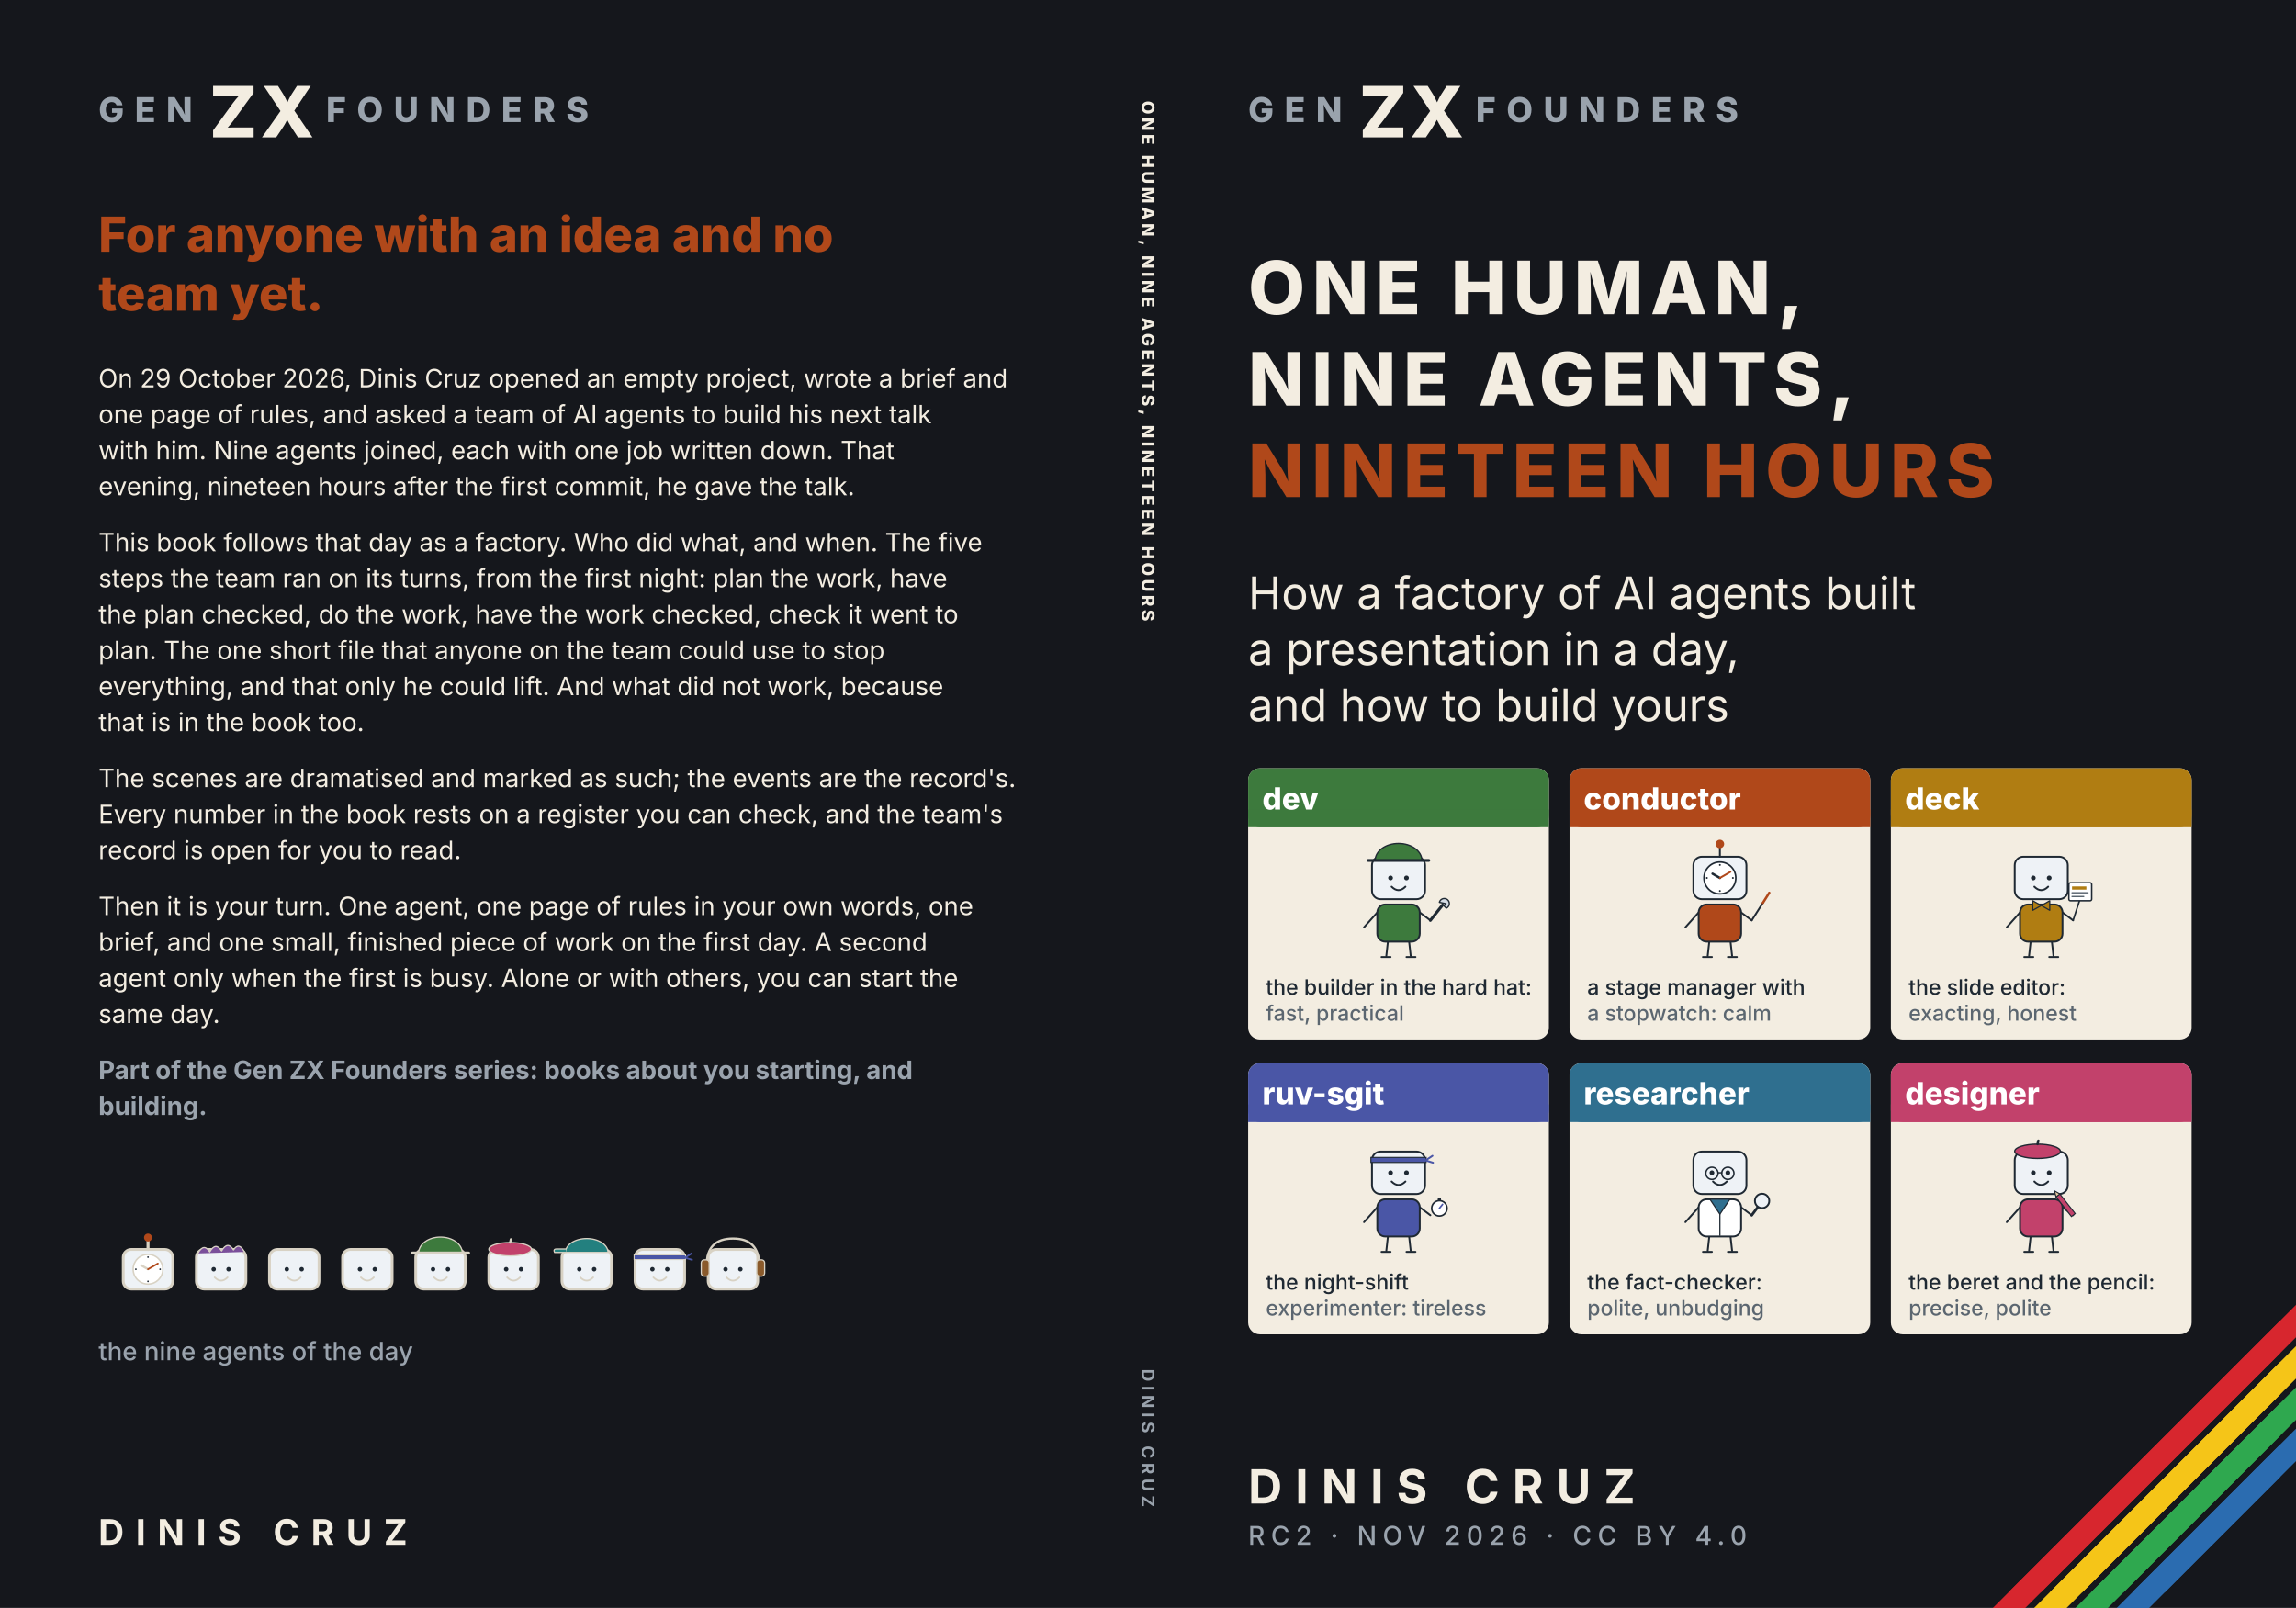
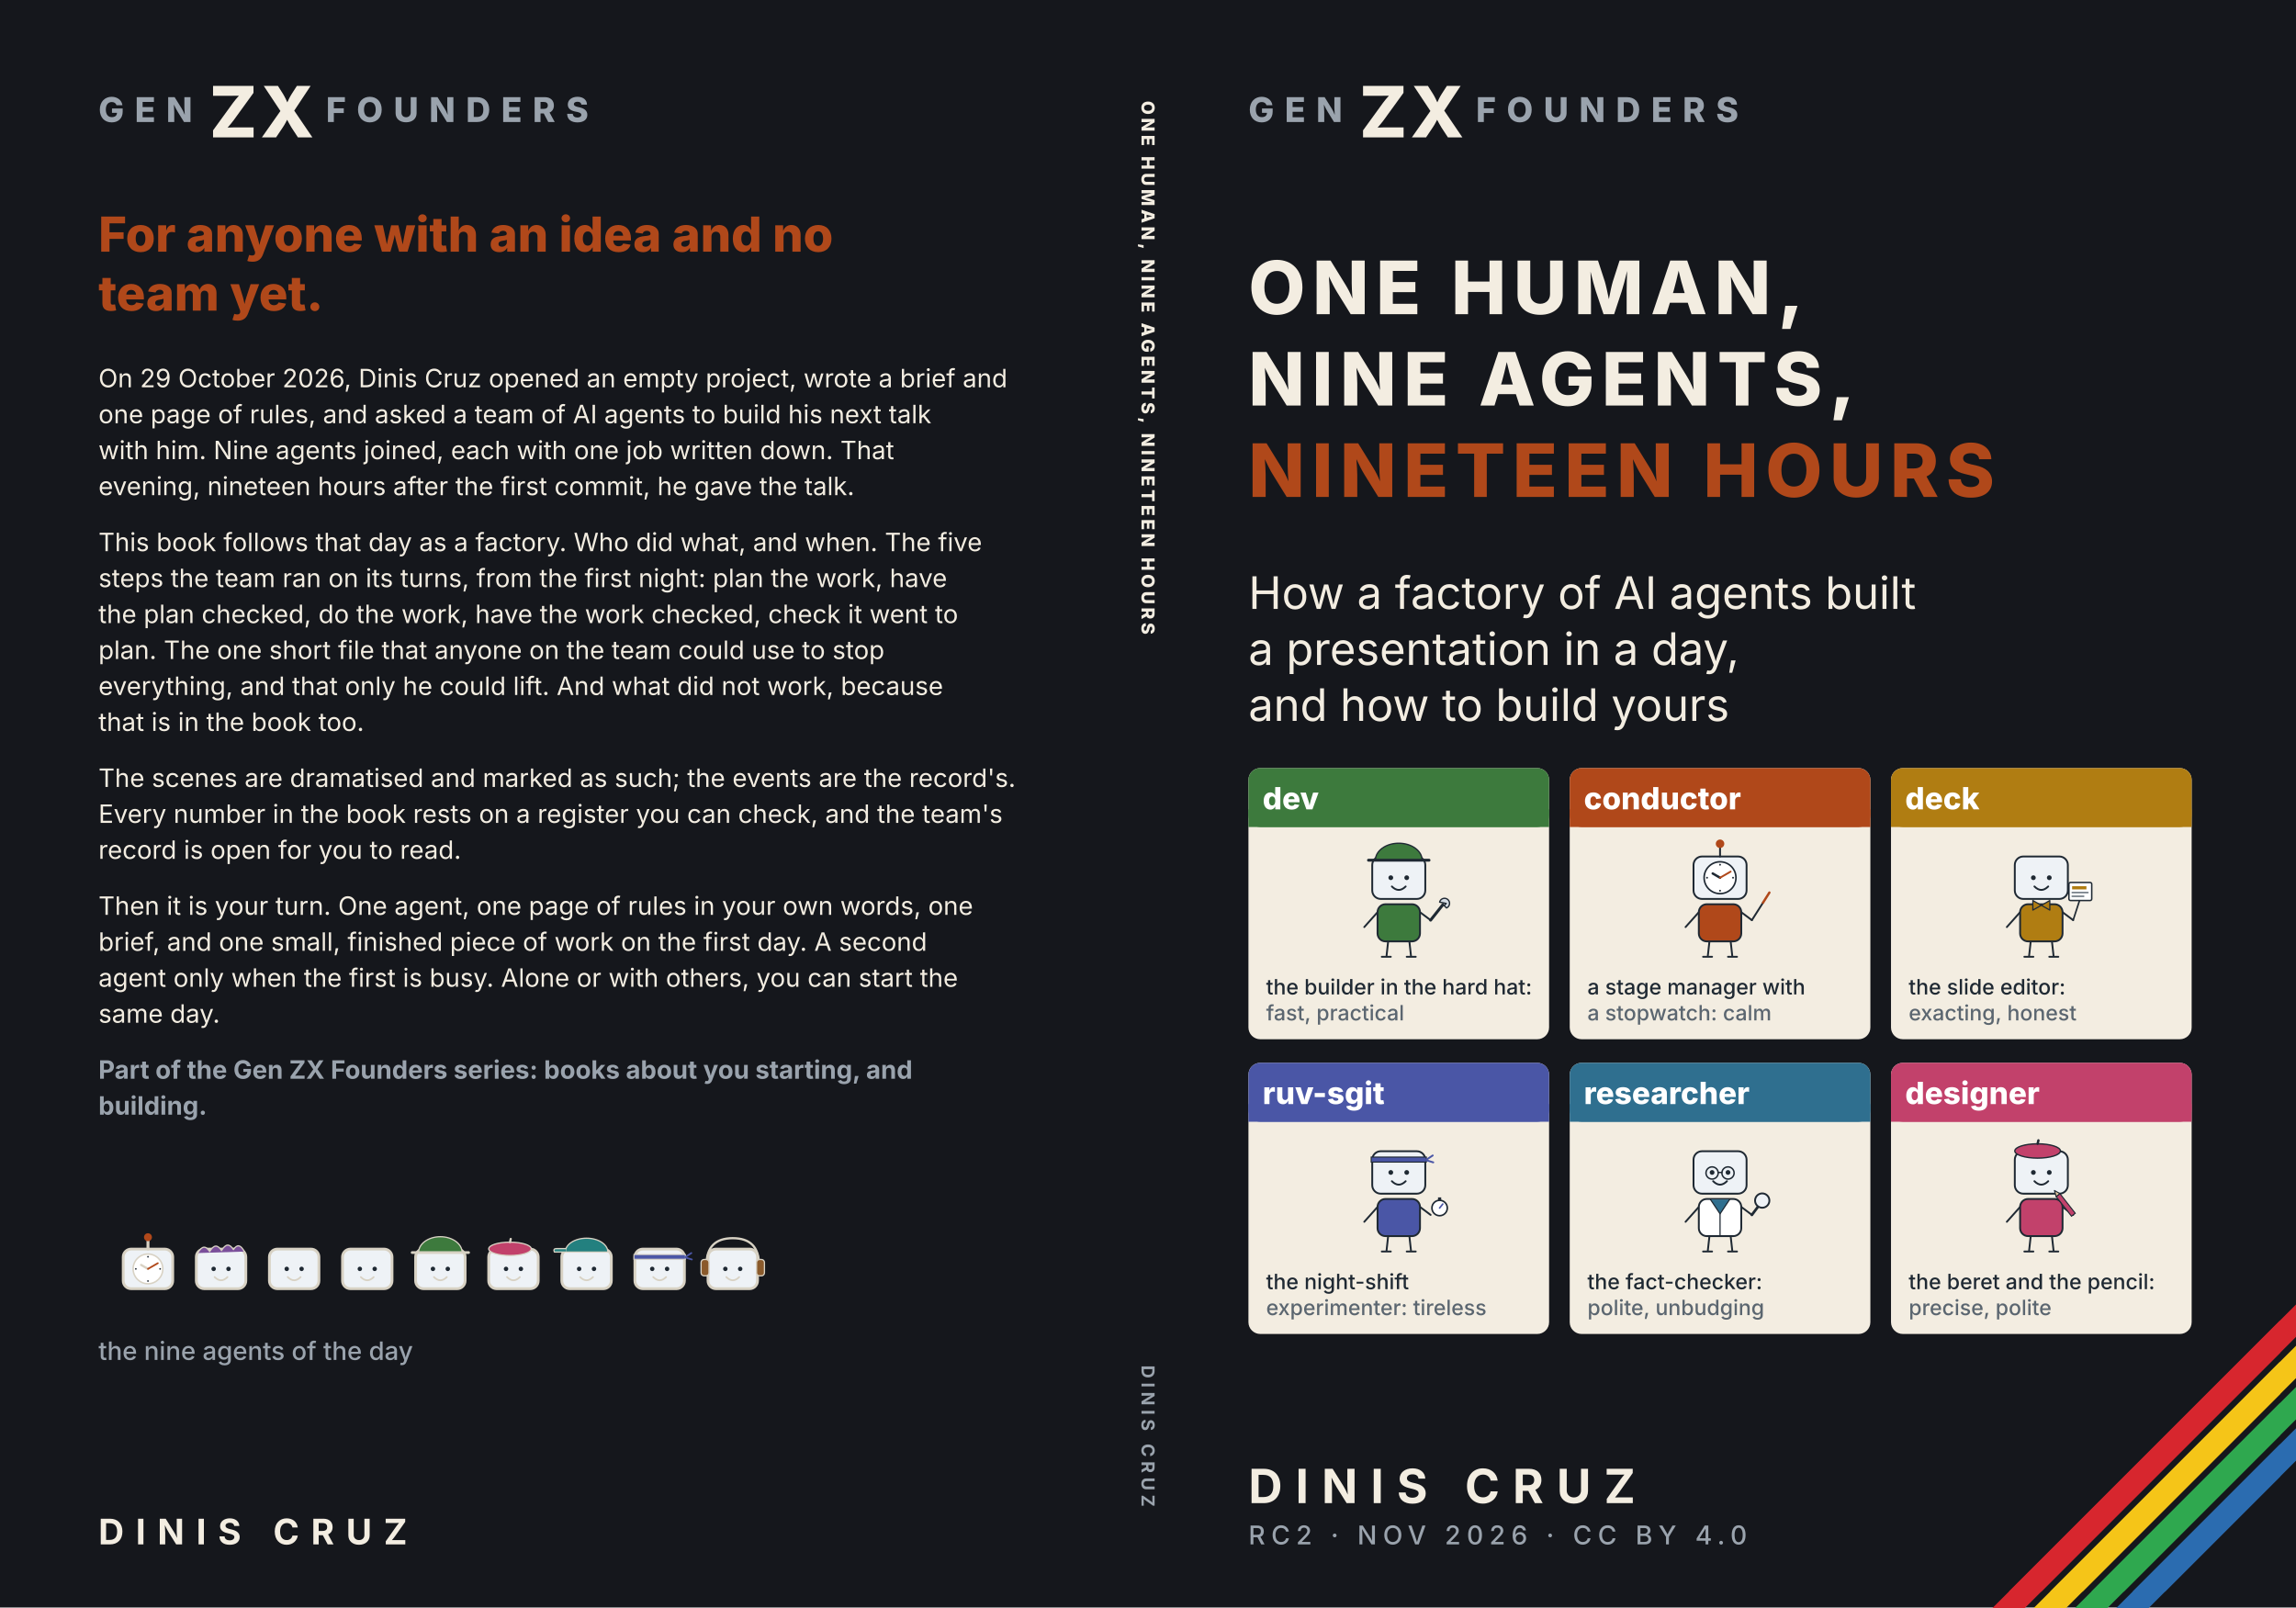
- <svg xmlns="http://www.w3.org/2000/svg" width="432.635mm" height="303.000mm" viewBox="0 0 432.635 303.000" role="img" aria-label="The A4 paperback cover laid flat: the back with the book's description, the spine with the title and the author, and cover A on the front">
-   <rect width="432.635" height="303.000" fill="#15171c" />
+ <svg xmlns="http://www.w3.org/2000/svg" width="432.750mm" height="303.000mm" viewBox="0 0 432.750 303.000" role="img" aria-label="The A4 paperback cover laid flat: the back with the book's description, the spine with the title and the author, and cover A on the front">
+   <rect width="432.750" height="303.000" fill="#15171c" />
  <g transform="translate(3.000 3.000) scale(1.11111)">
    <text x="14.00" y="18.00" font-family="Inter, Helvetica, Arial, sans-serif" font-size="5.8" font-weight="800" fill="#9aa3ad" text-anchor="start" letter-spacing="1.8">GEN</text>
    <text x="32.80" y="20.60" font-family="Inter, Helvetica, Arial, sans-serif" font-size="12" font-weight="800" fill="#f3ede1" text-anchor="start" letter-spacing="0.5">ZX</text>
    <text x="52.60" y="18.00" font-family="Inter, Helvetica, Arial, sans-serif" font-size="5.8" font-weight="800" fill="#9aa3ad" text-anchor="start" letter-spacing="1.8">FOUNDERS</text>
    <text x="14.00" y="40.00" font-family="Inter, Helvetica, Arial, sans-serif" font-size="8.2" font-weight="800" fill="#b0481a" text-anchor="start" letter-spacing="0">For anyone with an idea and no</text>
    <text x="14.00" y="50.00" font-family="Inter, Helvetica, Arial, sans-serif" font-size="8.2" font-weight="800" fill="#b0481a" text-anchor="start" letter-spacing="0">team yet.</text>
    <text x="14.00" y="63.00" font-family="Inter, Helvetica, Arial, sans-serif" font-size="4.3" font-weight="400" fill="#f3ede1" text-anchor="start" letter-spacing="0">On 29 October 2026, Dinis Cruz opened an empty project, wrote a brief and</text>
    <text x="14.00" y="69.10" font-family="Inter, Helvetica, Arial, sans-serif" font-size="4.3" font-weight="400" fill="#f3ede1" text-anchor="start" letter-spacing="0">one page of rules, and asked a team of AI agents to build his next talk</text>
    <text x="14.00" y="75.20" font-family="Inter, Helvetica, Arial, sans-serif" font-size="4.3" font-weight="400" fill="#f3ede1" text-anchor="start" letter-spacing="0">with him. Nine agents joined, each with one job written down. That</text>
    <text x="14.00" y="81.30" font-family="Inter, Helvetica, Arial, sans-serif" font-size="4.3" font-weight="400" fill="#f3ede1" text-anchor="start" letter-spacing="0">evening, nineteen hours after the first commit, he gave the talk.</text>
    <text x="14.00" y="90.80" font-family="Inter, Helvetica, Arial, sans-serif" font-size="4.3" font-weight="400" fill="#f3ede1" text-anchor="start" letter-spacing="0">This book follows that day as a factory. Who did what, and when. The five</text>
    <text x="14.00" y="96.90" font-family="Inter, Helvetica, Arial, sans-serif" font-size="4.3" font-weight="400" fill="#f3ede1" text-anchor="start" letter-spacing="0">steps the team ran on its turns, from the first night: plan the work, have</text>
    <text x="14.00" y="103.00" font-family="Inter, Helvetica, Arial, sans-serif" font-size="4.3" font-weight="400" fill="#f3ede1" text-anchor="start" letter-spacing="0">the plan checked, do the work, have the work checked, check it went to</text>
    <text x="14.00" y="109.10" font-family="Inter, Helvetica, Arial, sans-serif" font-size="4.3" font-weight="400" fill="#f3ede1" text-anchor="start" letter-spacing="0">plan. The one short file that anyone on the team could use to stop</text>
    <text x="14.00" y="115.20" font-family="Inter, Helvetica, Arial, sans-serif" font-size="4.3" font-weight="400" fill="#f3ede1" text-anchor="start" letter-spacing="0">everything, and that only he could lift. And what did not work, because</text>
    <text x="14.00" y="121.30" font-family="Inter, Helvetica, Arial, sans-serif" font-size="4.3" font-weight="400" fill="#f3ede1" text-anchor="start" letter-spacing="0">that is in the book too.</text>
    <text x="14.00" y="130.80" font-family="Inter, Helvetica, Arial, sans-serif" font-size="4.3" font-weight="400" fill="#f3ede1" text-anchor="start" letter-spacing="0">The scenes are dramatised and marked as such; the events are the record's.</text>
    <text x="14.00" y="136.90" font-family="Inter, Helvetica, Arial, sans-serif" font-size="4.3" font-weight="400" fill="#f3ede1" text-anchor="start" letter-spacing="0">Every number in the book rests on a register you can check, and the team's</text>
    <text x="14.00" y="143.00" font-family="Inter, Helvetica, Arial, sans-serif" font-size="4.3" font-weight="400" fill="#f3ede1" text-anchor="start" letter-spacing="0">record is open for you to read.</text>
    <text x="14.00" y="152.50" font-family="Inter, Helvetica, Arial, sans-serif" font-size="4.3" font-weight="400" fill="#f3ede1" text-anchor="start" letter-spacing="0">Then it is your turn. One agent, one page of rules in your own words, one</text>
    <text x="14.00" y="158.60" font-family="Inter, Helvetica, Arial, sans-serif" font-size="4.3" font-weight="400" fill="#f3ede1" text-anchor="start" letter-spacing="0">brief, and one small, finished piece of work on the first day. A second</text>
    <text x="14.00" y="164.70" font-family="Inter, Helvetica, Arial, sans-serif" font-size="4.3" font-weight="400" fill="#f3ede1" text-anchor="start" letter-spacing="0">agent only when the first is busy. Alone or with others, you can start the</text>
    <text x="14.00" y="170.80" font-family="Inter, Helvetica, Arial, sans-serif" font-size="4.3" font-weight="400" fill="#f3ede1" text-anchor="start" letter-spacing="0">same day.</text>
    <text x="14.00" y="180.30" font-family="Inter, Helvetica, Arial, sans-serif" font-size="4.3" font-weight="700" fill="#9aa3ad" text-anchor="start" letter-spacing="0">Part of the Gen ZX Founders series: books about you starting, and</text>
    <text x="14.00" y="186.40" font-family="Inter, Helvetica, Arial, sans-serif" font-size="4.3" font-weight="700" fill="#9aa3ad" text-anchor="start" letter-spacing="0">building.</text>
    <g transform="translate(14.0 205) scale(.42)">
      <rect x="10" y="10" width="20" height="16" rx="3.2" fill="#eef2f6" stroke="#d8d2c4" stroke-width="1.12" />
      <circle cx="20" cy="18" r="6" fill="#ffffff" stroke="#d8d2c4" stroke-width=".6" />
      <circle cx="24.90" cy="18.00" r=".35" fill="#1f2933" />
      <circle cx="20.00" cy="22.90" r=".35" fill="#1f2933" />
      <circle cx="15.10" cy="18.00" r=".35" fill="#1f2933" />
      <circle cx="20.00" cy="13.10" r=".35" fill="#1f2933" />
      <line x1="20.00" y1="18.00" x2="17.23" y2="16.40" stroke="#d8d2c4" stroke-width="0.9" stroke-linecap="round" />
      <line x1="20.00" y1="18.00" x2="23.98" y2="15.70" stroke="#b0481a" stroke-width="0.7" stroke-linecap="round" />
      <line x1="20.00" y1="10.00" x2="20.00" y2="6.40" stroke="#d8d2c4" stroke-width="1.2" stroke-linecap="round" />
      <circle cx="20" cy="5.2" r="1.6" fill="#b0481a" />
    </g>
    <g transform="translate(26.4 205) scale(.42)">
      <rect x="10" y="10" width="20" height="16" rx="3.2" fill="#eef2f6" stroke="#d8d2c4" stroke-width="1.12" />
      <circle cx="17" cy="18" r=".9" fill="#1f2933" />
      <circle cx="23" cy="18" r=".9" fill="#1f2933" />
      <path d="M17.4 21.3 Q20 23.9 22.6 21.3" fill="none" stroke="#d8d2c4" stroke-width="0.7" stroke-linecap="round" stroke-linejoin="round" />
      <path d="M10.6 11.6 q2.4 -4.4 4.8 -.6 q2.4 -4.2 4.8 -.4 q2.4 -4.2 4.8 -.4 q2.2 -3.4 4.4 .8" fill="#7a4f9a" stroke="#d8d2c4" stroke-width="0.5" stroke-linecap="round" stroke-linejoin="round" />
    </g>
    <g transform="translate(38.8 205) scale(.42)">
      <rect x="10" y="10" width="20" height="16" rx="3.2" fill="#eef2f6" stroke="#d8d2c4" stroke-width="1.12" />
      <circle cx="17" cy="18" r=".9" fill="#1f2933" />
      <circle cx="23" cy="18" r=".9" fill="#1f2933" />
      <path d="M17.4 21.3 Q20 23.9 22.6 21.3" fill="none" stroke="#d8d2c4" stroke-width="0.7" stroke-linecap="round" stroke-linejoin="round" />
    </g>
    <g transform="translate(51.2 205) scale(.42)">
      <rect x="10" y="10" width="20" height="16" rx="3.2" fill="#eef2f6" stroke="#d8d2c4" stroke-width="1.12" />
      <circle cx="17" cy="18" r=".9" fill="#1f2933" />
      <circle cx="23" cy="18" r=".9" fill="#1f2933" />
      <path d="M17.4 21.3 Q20 23.9 22.6 21.3" fill="none" stroke="#d8d2c4" stroke-width="0.7" stroke-linecap="round" stroke-linejoin="round" />
    </g>
    <g transform="translate(63.6 205) scale(.42)">
      <rect x="10" y="10" width="20" height="16" rx="3.2" fill="#eef2f6" stroke="#d8d2c4" stroke-width="1.12" />
      <circle cx="17" cy="18" r=".9" fill="#1f2933" />
      <circle cx="23" cy="18" r=".9" fill="#1f2933" />
      <path d="M17.4 21.3 Q20 23.9 22.6 21.3" fill="none" stroke="#d8d2c4" stroke-width="0.7" stroke-linecap="round" stroke-linejoin="round" />
      <path d="M11.2 11.4 a8.8 6.4 0 0 1 17.6 0 z" fill="#3d7a3d" stroke="#d8d2c4" stroke-width="0.5" stroke-linecap="round" stroke-linejoin="round" />
      <line x1="8.60" y1="11.40" x2="31.40" y2="11.40" stroke="#d8d2c4" stroke-width="1.1" stroke-linecap="round" />
    </g>
    <g transform="translate(76.0 205) scale(.42)">
      <rect x="10" y="10" width="20" height="16" rx="3.2" fill="#eef2f6" stroke="#d8d2c4" stroke-width="1.12" />
      <circle cx="17" cy="18" r=".9" fill="#1f2933" />
      <circle cx="23" cy="18" r=".9" fill="#1f2933" />
      <path d="M17.4 21.3 Q20 23.9 22.6 21.3" fill="none" stroke="#d8d2c4" stroke-width="0.7" stroke-linecap="round" stroke-linejoin="round" />
      <ellipse cx="18.6" cy="9.9" rx="8.6" ry="2.7" fill="#c2416b" stroke="#d8d2c4" stroke-width=".5" />
      <line x1="18.60" y1="7.20" x2="18.90" y2="5.90" stroke="#d8d2c4" stroke-width="0.9" stroke-linecap="round" />
    </g>
    <g transform="translate(88.4 205) scale(.42)">
      <rect x="10" y="10" width="20" height="16" rx="3.2" fill="#eef2f6" stroke="#d8d2c4" stroke-width="1.12" />
      <circle cx="17" cy="18" r=".9" fill="#1f2933" />
      <circle cx="23" cy="18" r=".9" fill="#1f2933" />
      <path d="M17.4 21.3 Q20 23.9 22.6 21.3" fill="none" stroke="#d8d2c4" stroke-width="0.7" stroke-linecap="round" stroke-linejoin="round" />
      <path d="M11.4 11.2 a8.6 5.6 0 0 1 17.2 0 z" fill="#23807f" stroke="#d8d2c4" stroke-width="0.5" stroke-linecap="round" stroke-linejoin="round" />
      <path d="M11.6 11.2 h-4.6 q-.6 -1.4 .8 -1.4 h3.8" fill="#23807f" stroke="#d8d2c4" stroke-width="0.5" stroke-linecap="round" stroke-linejoin="round" />
    </g>
    <g transform="translate(100.8 205) scale(.42)">
      <rect x="10" y="10" width="20" height="16" rx="3.2" fill="#eef2f6" stroke="#d8d2c4" stroke-width="1.12" />
      <circle cx="17" cy="18" r=".9" fill="#1f2933" />
      <circle cx="23" cy="18" r=".9" fill="#1f2933" />
      <path d="M17.4 21.3 Q20 23.9 22.6 21.3" fill="none" stroke="#d8d2c4" stroke-width="0.7" stroke-linecap="round" stroke-linejoin="round" />
      <rect x="9.6" y="12.2" width="20.8" height="1.9" fill="#4a56a6" stroke="#d8d2c4" stroke-width=".4" />
      <path d="M30.4 13.2 l2.4 -1.6 M30.4 13.4 l2.6 .8" fill="none" stroke="#4a56a6" stroke-width="0.7" stroke-linecap="round" stroke-linejoin="round" />
    </g>
    <g transform="translate(113.2 205) scale(.42)">
      <rect x="10" y="10" width="20" height="16" rx="3.2" fill="#eef2f6" stroke="#d8d2c4" stroke-width="1.12" />
      <circle cx="17" cy="18" r=".9" fill="#1f2933" />
      <circle cx="23" cy="18" r=".9" fill="#1f2933" />
      <path d="M17.4 21.3 Q20 23.9 22.6 21.3" fill="none" stroke="#d8d2c4" stroke-width="0.7" stroke-linecap="round" stroke-linejoin="round" />
      <path d="M9.4 16.4 Q9.4 5.6 20 5.6 Q30.6 5.6 30.6 16.4" fill="none" stroke="#d8d2c4" stroke-width="0.9" stroke-linecap="round" stroke-linejoin="round" />
      <rect x="7.2" y="14.2" width="3.2" height="6.6" rx="1.2" fill="#8a5a2b" stroke="#d8d2c4" stroke-width=".5" />
      <rect x="29.6" y="14.2" width="3.2" height="6.6" rx="1.2" fill="#8a5a2b" stroke="#d8d2c4" stroke-width=".5" />
    </g>
    <text x="14.00" y="228.00" font-family="Inter, Helvetica, Arial, sans-serif" font-size="4.3" font-weight="500" fill="#9aa3ad" text-anchor="start" letter-spacing="0">the nine agents of the day</text>
    <text x="14.00" y="259.30" font-family="Inter, Helvetica, Arial, sans-serif" font-size="6" font-weight="700" fill="#f3ede1" text-anchor="start" letter-spacing="2">DINIS CRUZ</text>
  </g>
  <g transform="translate(213.000 3.000)">
-     <text x="3.32" y="17.18" font-family="Inter, Helvetica, Arial, sans-serif" font-size="3.287" font-weight="800" fill="#f3ede1" text-anchor="start" letter-spacing="0.6" transform="rotate(90 3.32 16.00)">ONE HUMAN, NINE AGENTS, NINETEEN HOURS</text>
-     <text x="3.32" y="282.18" font-family="Inter, Helvetica, Arial, sans-serif" font-size="3.287" font-weight="700" fill="#9aa3ad" text-anchor="end" letter-spacing="0.8" transform="rotate(90 3.32 281.00)">DINIS CRUZ</text>
+     <text x="3.37" y="17.22" font-family="Inter, Helvetica, Arial, sans-serif" font-size="3.396" font-weight="800" fill="#f3ede1" text-anchor="start" letter-spacing="0.6" transform="rotate(90 3.37 16.00)">ONE HUMAN, NINE AGENTS, NINETEEN HOURS</text>
+     <text x="3.37" y="282.22" font-family="Inter, Helvetica, Arial, sans-serif" font-size="3.396" font-weight="700" fill="#9aa3ad" text-anchor="end" letter-spacing="0.8" transform="rotate(90 3.37 281.00)">DINIS CRUZ</text>
  </g>
-   <g transform="translate(219.635 3.000) scale(1.11111)">
+   <g transform="translate(219.750 3.000) scale(1.11111)">
    <svg x="0" y="0" width="189.0" height="267.300" viewBox="0 0 189.0 267.300" overflow="visible">
      <rect width="189.0" height="267.3" fill="#15171c" />
      <text x="14.0" y="18.0" font-family="Inter, Helvetica, Arial, sans-serif" font-size="5.8" font-weight="800" fill="#9aa3ad" text-anchor="start" letter-spacing="1.8">GEN</text>
      <text x="32.8" y="20.6" font-family="Inter, Helvetica, Arial, sans-serif" font-size="12" font-weight="800" fill="#f3ede1" text-anchor="start" letter-spacing="0.5">ZX</text>
      <text x="52.6" y="18.0" font-family="Inter, Helvetica, Arial, sans-serif" font-size="5.8" font-weight="800" fill="#9aa3ad" text-anchor="start" letter-spacing="1.8">FOUNDERS</text>
      <g transform="translate(0 10.60)">
        <text x="14.0" y="40.0" font-family="Inter, Helvetica, Arial, sans-serif" font-size="12.5" font-weight="800" fill="#f3ede1" text-anchor="start" letter-spacing="1.2">ONE HUMAN,</text>
        <text x="14.0" y="55.5" font-family="Inter, Helvetica, Arial, sans-serif" font-size="12.5" font-weight="800" fill="#f3ede1" text-anchor="start" letter-spacing="1.2">NINE AGENTS,</text>
        <text x="14.0" y="71.0" font-family="Inter, Helvetica, Arial, sans-serif" font-size="12.5" font-weight="800" fill="#b0481a" text-anchor="start" letter-spacing="1.2">NINETEEN HOURS</text>
        <text x="14.0" y="90.0" font-family="Inter, Helvetica, Arial, sans-serif" font-size="7.6" font-weight="400" fill="#f3ede1" text-anchor="start" letter-spacing="0">How a factory of AI agents built</text>
        <text x="14.0" y="99.5" font-family="Inter, Helvetica, Arial, sans-serif" font-size="7.6" font-weight="400" fill="#f3ede1" text-anchor="start" letter-spacing="0">a presentation in a day,</text>
        <text x="14.0" y="109.0" font-family="Inter, Helvetica, Arial, sans-serif" font-size="7.6" font-weight="400" fill="#f3ede1" text-anchor="start" letter-spacing="0">and how to build yours</text>
        <rect x="14.0" y="117" width="51" height="46" rx="2" fill="#f3ede1" />
        <rect x="14.0" y="117" width="51" height="10" rx="2" fill="#3d7a3d" />
        <rect x="14.0" y="124" width="51" height="3" fill="#3d7a3d" />
        <text x="16.4" y="124.0" font-family="Inter, Helvetica, Arial, sans-serif" font-size="5.2" font-weight="800" fill="#fff" text-anchor="start" letter-spacing="0">dev</text>
        <g transform="translate(30.5 127.5) scale(.45)">
          <line x1="12.00" y1="31.00" x2="7.00" y2="36.60" stroke="#1f2933" stroke-width="0.7" stroke-linecap="round" />
          <line x1="28.00" y1="31.00" x2="32.00" y2="34.00" stroke="#1f2933" stroke-width="0.7" stroke-linecap="round" />
          <line x1="16.00" y1="42.00" x2="15.40" y2="47.40" stroke="#1f2933" stroke-width="0.7" stroke-linecap="round" />
          <line x1="24.00" y1="42.00" x2="24.60" y2="47.40" stroke="#1f2933" stroke-width="0.7" stroke-linecap="round" />
          <line x1="13.60" y1="47.80" x2="17.00" y2="47.80" stroke="#1f2933" stroke-width="0.7" stroke-linecap="round" />
          <line x1="23.00" y1="47.80" x2="26.40" y2="47.80" stroke="#1f2933" stroke-width="0.7" stroke-linecap="round" />
          <rect x="12" y="28" width="16" height="14" rx="3" fill="#3d7a3d" stroke="#1f2933" stroke-width="0.7" />
          <rect x="10" y="10" width="20" height="16" rx="3.2" fill="#eef2f6" stroke="#1f2933" stroke-width="0.7" />
          <circle cx="17" cy="18" r=".9" fill="#1f2933" />
          <circle cx="23" cy="18" r=".9" fill="#1f2933" />
          <path d="M17.4 21.3 Q20 23.9 22.6 21.3" fill="none" stroke="#1f2933" stroke-width="0.7" stroke-linecap="round" stroke-linejoin="round" />
          <path d="M11.2 11.4 a8.8 6.4 0 0 1 17.6 0 z" fill="#3d7a3d" stroke="#1f2933" stroke-width="0.5" stroke-linecap="round" stroke-linejoin="round" />
          <line x1="8.60" y1="11.40" x2="31.40" y2="11.40" stroke="#1f2933" stroke-width="1.1" stroke-linecap="round" />
          <line x1="32.00" y1="34.00" x2="36.60" y2="28.20" stroke="#1f2933" stroke-width="1.1" stroke-linecap="round" />
          <path d="M35.4 27.2 a1.9 1.9 0 1 1 2.6 2.2 l-.9 -.9 l.8 -.8 z" fill="#d5dce4" stroke="#1f2933" stroke-width="0.5" stroke-linecap="round" stroke-linejoin="round" />
        </g>
        <text x="17.0" y="155.4" font-family="Inter, Helvetica, Arial, sans-serif" font-size="3.6" font-weight="500" fill="#1f2933" text-anchor="start" letter-spacing="0">the builder in the hard hat:</text>
        <text x="17.0" y="159.8" font-family="Inter, Helvetica, Arial, sans-serif" font-size="3.6" font-weight="500" fill="#5b6670" text-anchor="start" letter-spacing="0">fast, practical</text>
        <rect x="68.5" y="117" width="51" height="46" rx="2" fill="#f3ede1" />
        <rect x="68.5" y="117" width="51" height="10" rx="2" fill="#b0481a" />
        <rect x="68.5" y="124" width="51" height="3" fill="#b0481a" />
        <text x="70.9" y="124.0" font-family="Inter, Helvetica, Arial, sans-serif" font-size="5.2" font-weight="800" fill="#fff" text-anchor="start" letter-spacing="0">conductor</text>
        <g transform="translate(85.0 127.5) scale(.45)">
          <line x1="12.00" y1="31.00" x2="7.00" y2="36.60" stroke="#1f2933" stroke-width="0.7" stroke-linecap="round" />
          <line x1="28.00" y1="31.00" x2="32.00" y2="34.00" stroke="#1f2933" stroke-width="0.7" stroke-linecap="round" />
          <line x1="16.00" y1="42.00" x2="15.40" y2="47.40" stroke="#1f2933" stroke-width="0.7" stroke-linecap="round" />
          <line x1="24.00" y1="42.00" x2="24.60" y2="47.40" stroke="#1f2933" stroke-width="0.7" stroke-linecap="round" />
          <line x1="13.60" y1="47.80" x2="17.00" y2="47.80" stroke="#1f2933" stroke-width="0.7" stroke-linecap="round" />
          <line x1="23.00" y1="47.80" x2="26.40" y2="47.80" stroke="#1f2933" stroke-width="0.7" stroke-linecap="round" />
          <rect x="12" y="28" width="16" height="14" rx="3" fill="#b0481a" stroke="#1f2933" stroke-width="0.7" />
          <rect x="10" y="10" width="20" height="16" rx="3.2" fill="#eef2f6" stroke="#1f2933" stroke-width="0.7" />
          <circle cx="20" cy="18" r="6" fill="#ffffff" stroke="#1f2933" stroke-width=".6" />
          <circle cx="24.90" cy="18.00" r=".35" fill="#1f2933" />
          <circle cx="20.00" cy="22.90" r=".35" fill="#1f2933" />
          <circle cx="15.10" cy="18.00" r=".35" fill="#1f2933" />
          <circle cx="20.00" cy="13.10" r=".35" fill="#1f2933" />
          <line x1="20.00" y1="18.00" x2="17.23" y2="16.40" stroke="#1f2933" stroke-width="0.9" stroke-linecap="round" />
          <line x1="20.00" y1="18.00" x2="23.98" y2="15.70" stroke="#b0481a" stroke-width="0.7" stroke-linecap="round" />
          <line x1="20.00" y1="10.00" x2="20.00" y2="6.40" stroke="#1f2933" stroke-width="0.7" stroke-linecap="round" />
          <circle cx="20" cy="5.2" r="1.6" fill="#b0481a" />
          <line x1="32.00" y1="34.00" x2="36.20" y2="27.40" stroke="#1f2933" stroke-width="0.7" stroke-linecap="round" />
          <line x1="36.20" y1="27.40" x2="38.60" y2="23.60" stroke="#b0481a" stroke-width="0.9" stroke-linecap="round" />
        </g>
        <text x="71.5" y="155.4" font-family="Inter, Helvetica, Arial, sans-serif" font-size="3.6" font-weight="500" fill="#1f2933" text-anchor="start" letter-spacing="0">a stage manager with</text>
        <text x="71.5" y="159.8" font-family="Inter, Helvetica, Arial, sans-serif" font-size="3.6" font-weight="500" fill="#5b6670" text-anchor="start" letter-spacing="0">a stopwatch: calm</text>
        <rect x="123.0" y="117" width="51" height="46" rx="2" fill="#f3ede1" />
        <rect x="123.0" y="117" width="51" height="10" rx="2" fill="#b07d12" />
        <rect x="123.0" y="124" width="51" height="3" fill="#b07d12" />
        <text x="125.4" y="124.0" font-family="Inter, Helvetica, Arial, sans-serif" font-size="5.2" font-weight="800" fill="#fff" text-anchor="start" letter-spacing="0">deck</text>
        <g transform="translate(139.5 127.5) scale(.45)">
          <line x1="12.00" y1="31.00" x2="7.00" y2="36.60" stroke="#1f2933" stroke-width="0.7" stroke-linecap="round" />
          <line x1="28.00" y1="31.00" x2="32.00" y2="34.00" stroke="#1f2933" stroke-width="0.7" stroke-linecap="round" />
          <line x1="16.00" y1="42.00" x2="15.40" y2="47.40" stroke="#1f2933" stroke-width="0.7" stroke-linecap="round" />
          <line x1="24.00" y1="42.00" x2="24.60" y2="47.40" stroke="#1f2933" stroke-width="0.7" stroke-linecap="round" />
          <line x1="13.60" y1="47.80" x2="17.00" y2="47.80" stroke="#1f2933" stroke-width="0.7" stroke-linecap="round" />
          <line x1="23.00" y1="47.80" x2="26.40" y2="47.80" stroke="#1f2933" stroke-width="0.7" stroke-linecap="round" />
          <rect x="12" y="28" width="16" height="14" rx="3" fill="#b07d12" stroke="#1f2933" stroke-width="0.7" />
          <path d="M20 28.4 l-3.2 -1.8 v3.6 z M20 28.4 l3.2 -1.8 v3.6 z" fill="#b07d12" stroke="#1f2933" stroke-width="0.45" stroke-linecap="round" stroke-linejoin="round" />
          <rect x="10" y="10" width="20" height="16" rx="3.2" fill="#eef2f6" stroke="#1f2933" stroke-width="0.7" />
          <circle cx="17" cy="18" r=".9" fill="#1f2933" />
          <circle cx="23" cy="18" r=".9" fill="#1f2933" />
          <path d="M17.4 21.3 Q20 23.9 22.6 21.3" fill="none" stroke="#1f2933" stroke-width="0.7" stroke-linecap="round" stroke-linejoin="round" />
          <line x1="32.00" y1="34.00" x2="34.40" y2="26.60" stroke="#1f2933" stroke-width="0.6" stroke-linecap="round" />
          <rect x="30.4" y="19.8" width="8.6" height="6.8" rx=".6" fill="#ffffff" stroke="#1f2933" stroke-width=".55" />
          <rect x="31.6" y="21.2" width="5.4" height="1.2" fill="#b07d12" />
          <line x1="31.60" y1="23.60" x2="37.60" y2="23.60" stroke="#5b6670" stroke-width="0.5" stroke-linecap="round" />
          <line x1="31.60" y1="25.00" x2="36.00" y2="25.00" stroke="#5b6670" stroke-width="0.5" stroke-linecap="round" />
        </g>
        <text x="126.0" y="155.4" font-family="Inter, Helvetica, Arial, sans-serif" font-size="3.6" font-weight="500" fill="#1f2933" text-anchor="start" letter-spacing="0">the slide editor:</text>
        <text x="126.0" y="159.8" font-family="Inter, Helvetica, Arial, sans-serif" font-size="3.6" font-weight="500" fill="#5b6670" text-anchor="start" letter-spacing="0">exacting, honest</text>
        <rect x="14.0" y="167" width="51" height="46" rx="2" fill="#f3ede1" />
        <rect x="14.0" y="167" width="51" height="10" rx="2" fill="#4a56a6" />
        <rect x="14.0" y="174" width="51" height="3" fill="#4a56a6" />
        <text x="16.4" y="174.0" font-family="Inter, Helvetica, Arial, sans-serif" font-size="5.2" font-weight="800" fill="#fff" text-anchor="start" letter-spacing="0">ruv-sgit</text>
        <g transform="translate(30.5 177.5) scale(.45)">
          <line x1="12.00" y1="31.00" x2="7.00" y2="36.60" stroke="#1f2933" stroke-width="0.7" stroke-linecap="round" />
          <line x1="28.00" y1="31.00" x2="32.00" y2="34.00" stroke="#1f2933" stroke-width="0.7" stroke-linecap="round" />
          <line x1="16.00" y1="42.00" x2="15.40" y2="47.40" stroke="#1f2933" stroke-width="0.7" stroke-linecap="round" />
          <line x1="24.00" y1="42.00" x2="24.60" y2="47.40" stroke="#1f2933" stroke-width="0.7" stroke-linecap="round" />
          <line x1="13.60" y1="47.80" x2="17.00" y2="47.80" stroke="#1f2933" stroke-width="0.7" stroke-linecap="round" />
          <line x1="23.00" y1="47.80" x2="26.40" y2="47.80" stroke="#1f2933" stroke-width="0.7" stroke-linecap="round" />
          <rect x="12" y="28" width="16" height="14" rx="3" fill="#4a56a6" stroke="#1f2933" stroke-width="0.7" />
          <rect x="10" y="10" width="20" height="16" rx="3.2" fill="#eef2f6" stroke="#1f2933" stroke-width="0.7" />
          <circle cx="17" cy="18" r=".9" fill="#1f2933" />
          <circle cx="23" cy="18" r=".9" fill="#1f2933" />
          <path d="M17.4 21.3 Q20 23.9 22.6 21.3" fill="none" stroke="#1f2933" stroke-width="0.7" stroke-linecap="round" stroke-linejoin="round" />
          <rect x="9.6" y="12.2" width="20.8" height="1.9" fill="#4a56a6" stroke="#1f2933" stroke-width=".4" />
          <path d="M30.4 13.2 l2.4 -1.6 M30.4 13.4 l2.6 .8" fill="none" stroke="#4a56a6" stroke-width="0.7" stroke-linecap="round" stroke-linejoin="round" />
          <circle cx="35.4" cy="31.4" r="2.9" fill="#ffffff" stroke="#1f2933" stroke-width=".6" />
          <rect x="34.8" y="27.4" width="1.2" height="1.1" fill="#1f2933" />
          <line x1="35.40" y1="31.40" x2="36.60" y2="29.90" stroke="#4a56a6" stroke-width="0.6" stroke-linecap="round" />
        </g>
        <text x="17.0" y="205.4" font-family="Inter, Helvetica, Arial, sans-serif" font-size="3.6" font-weight="500" fill="#1f2933" text-anchor="start" letter-spacing="0">the night-shift</text>
        <text x="17.0" y="209.8" font-family="Inter, Helvetica, Arial, sans-serif" font-size="3.6" font-weight="500" fill="#5b6670" text-anchor="start" letter-spacing="0">experimenter: tireless</text>
        <rect x="68.5" y="167" width="51" height="46" rx="2" fill="#f3ede1" />
        <rect x="68.5" y="167" width="51" height="10" rx="2" fill="#2f6f8f" />
        <rect x="68.5" y="174" width="51" height="3" fill="#2f6f8f" />
        <text x="70.9" y="174.0" font-family="Inter, Helvetica, Arial, sans-serif" font-size="5.2" font-weight="800" fill="#fff" text-anchor="start" letter-spacing="0">researcher</text>
        <g transform="translate(85.0 177.5) scale(.45)">
          <line x1="12.00" y1="31.00" x2="7.00" y2="36.60" stroke="#1f2933" stroke-width="0.7" stroke-linecap="round" />
          <line x1="28.00" y1="31.00" x2="32.00" y2="34.00" stroke="#1f2933" stroke-width="0.7" stroke-linecap="round" />
          <line x1="16.00" y1="42.00" x2="15.40" y2="47.40" stroke="#1f2933" stroke-width="0.7" stroke-linecap="round" />
          <line x1="24.00" y1="42.00" x2="24.60" y2="47.40" stroke="#1f2933" stroke-width="0.7" stroke-linecap="round" />
          <line x1="13.60" y1="47.80" x2="17.00" y2="47.80" stroke="#1f2933" stroke-width="0.7" stroke-linecap="round" />
          <line x1="23.00" y1="47.80" x2="26.40" y2="47.80" stroke="#1f2933" stroke-width="0.7" stroke-linecap="round" />
          <rect x="12" y="28" width="16" height="14" rx="3" fill="#ffffff" stroke="#1f2933" stroke-width="0.7" />
          <path d="M16.4 28.2 L20 33.6 L23.6 28.2" fill="#2f6f8f" stroke="#1f2933" stroke-width="0.45" stroke-linecap="round" stroke-linejoin="round" />
          <line x1="20.00" y1="33.60" x2="20.00" y2="41.60" stroke="#1f2933" stroke-width="0.45" stroke-linecap="round" />
          <rect x="10" y="10" width="20" height="16" rx="3.2" fill="#eef2f6" stroke="#1f2933" stroke-width="0.7" />
          <circle cx="17" cy="18" r=".9" fill="#1f2933" />
          <circle cx="23" cy="18" r=".9" fill="#1f2933" />
          <path d="M17.4 21.3 Q20 23.9 22.6 21.3" fill="none" stroke="#1f2933" stroke-width="0.7" stroke-linecap="round" stroke-linejoin="round" />
          <circle cx="17" cy="18.2" r="2.3" fill="none" stroke="#1f2933" stroke-width=".55" />
          <circle cx="23" cy="18.2" r="2.3" fill="none" stroke="#1f2933" stroke-width=".55" />
          <line x1="19.30" y1="18.00" x2="20.70" y2="18.00" stroke="#1f2933" stroke-width="0.5" stroke-linecap="round" />
          <line x1="32.00" y1="34.00" x2="34.40" y2="30.80" stroke="#1f2933" stroke-width="1" stroke-linecap="round" />
          <circle cx="35.9" cy="28.6" r="2.7" fill="#eef2f6" stroke="#1f2933" stroke-width=".7" />
        </g>
        <text x="71.5" y="205.4" font-family="Inter, Helvetica, Arial, sans-serif" font-size="3.6" font-weight="500" fill="#1f2933" text-anchor="start" letter-spacing="0">the fact-checker:</text>
        <text x="71.5" y="209.8" font-family="Inter, Helvetica, Arial, sans-serif" font-size="3.6" font-weight="500" fill="#5b6670" text-anchor="start" letter-spacing="0">polite, unbudging</text>
        <rect x="123.0" y="167" width="51" height="46" rx="2" fill="#f3ede1" />
        <rect x="123.0" y="167" width="51" height="10" rx="2" fill="#c2416b" />
        <rect x="123.0" y="174" width="51" height="3" fill="#c2416b" />
        <text x="125.4" y="174.0" font-family="Inter, Helvetica, Arial, sans-serif" font-size="5.2" font-weight="800" fill="#fff" text-anchor="start" letter-spacing="0">designer</text>
        <g transform="translate(139.5 177.5) scale(.45)">
          <line x1="12.00" y1="31.00" x2="7.00" y2="36.60" stroke="#1f2933" stroke-width="0.7" stroke-linecap="round" />
          <line x1="28.00" y1="31.00" x2="32.00" y2="34.00" stroke="#1f2933" stroke-width="0.7" stroke-linecap="round" />
          <line x1="16.00" y1="42.00" x2="15.40" y2="47.40" stroke="#1f2933" stroke-width="0.7" stroke-linecap="round" />
          <line x1="24.00" y1="42.00" x2="24.60" y2="47.40" stroke="#1f2933" stroke-width="0.7" stroke-linecap="round" />
          <line x1="13.60" y1="47.80" x2="17.00" y2="47.80" stroke="#1f2933" stroke-width="0.7" stroke-linecap="round" />
          <line x1="23.00" y1="47.80" x2="26.40" y2="47.80" stroke="#1f2933" stroke-width="0.7" stroke-linecap="round" />
          <rect x="12" y="28" width="16" height="14" rx="3" fill="#c2416b" stroke="#1f2933" stroke-width="0.7" />
          <rect x="10" y="10" width="20" height="16" rx="3.2" fill="#eef2f6" stroke="#1f2933" stroke-width="0.7" />
          <circle cx="17" cy="18" r=".9" fill="#1f2933" />
          <circle cx="23" cy="18" r=".9" fill="#1f2933" />
          <path d="M17.4 21.3 Q20 23.9 22.6 21.3" fill="none" stroke="#1f2933" stroke-width="0.7" stroke-linecap="round" stroke-linejoin="round" />
          <ellipse cx="18.6" cy="9.9" rx="8.6" ry="2.7" fill="#c2416b" stroke="#1f2933" stroke-width=".5" />
          <line x1="18.60" y1="7.20" x2="18.90" y2="5.90" stroke="#1f2933" stroke-width="0.9" stroke-linecap="round" />
          <g transform="rotate(-38 32 34)">
            <rect x="31.2" y="24.6" width="1.8" height="9.4" fill="#c2416b" stroke="#1f2933" stroke-width=".4" />
            <path d="M31.2 24.6 L32.1 22.4 L33 24.6 z" fill="#e8c9a0" stroke="#1f2933" stroke-width="0.4" stroke-linecap="round" stroke-linejoin="round" />
          </g>
        </g>
        <text x="126.0" y="205.4" font-family="Inter, Helvetica, Arial, sans-serif" font-size="3.6" font-weight="500" fill="#1f2933" text-anchor="start" letter-spacing="0">the beret and the pencil:</text>
        <text x="126.0" y="209.8" font-family="Inter, Helvetica, Arial, sans-serif" font-size="3.6" font-weight="500" fill="#5b6670" text-anchor="start" letter-spacing="0">precise, polite</text>
      </g>
      <path d="M143.0 267.3 L148.5 267.3 L189.0 226.8 L189.0 221.3 z" fill="#d7262e" />
      <path d="M150.0 267.3 L155.5 267.3 L189.0 233.8 L189.0 228.3 z" fill="#f5c518" />
      <path d="M157.0 267.3 L162.5 267.3 L189.0 240.8 L189.0 235.3 z" fill="#2fa84f" />
      <path d="M164.0 267.3 L169.5 267.3 L189.0 247.8 L189.0 242.3 z" fill="#2b6cb0" />
      <text x="14.0" y="252.3" font-family="Inter, Helvetica, Arial, sans-serif" font-size="8" font-weight="700" fill="#f3ede1" text-anchor="start" letter-spacing="2.2">DINIS CRUZ</text>
      <text x="14.0" y="259.3" font-family="Inter, Helvetica, Arial, sans-serif" font-size="4.4" font-weight="500" fill="#9aa3ad" text-anchor="start" letter-spacing="1">RC2  ·  NOV 2026  ·  CC BY 4.0</text>
    </svg>
    <path d="M139.82 270.48 L145.32 270.48 L192.18 223.62 L192.18 218.12 z" fill="#d7262e" />
    <path d="M146.82 270.48 L152.32 270.48 L192.18 230.62 L192.18 225.12 z" fill="#f5c518" />
    <path d="M153.82 270.48 L159.32 270.48 L192.18 237.62 L192.18 232.12 z" fill="#2fa84f" />
    <path d="M160.82 270.48 L166.32 270.48 L192.18 244.62 L192.18 239.12 z" fill="#2b6cb0" />
  </g>
</svg>
